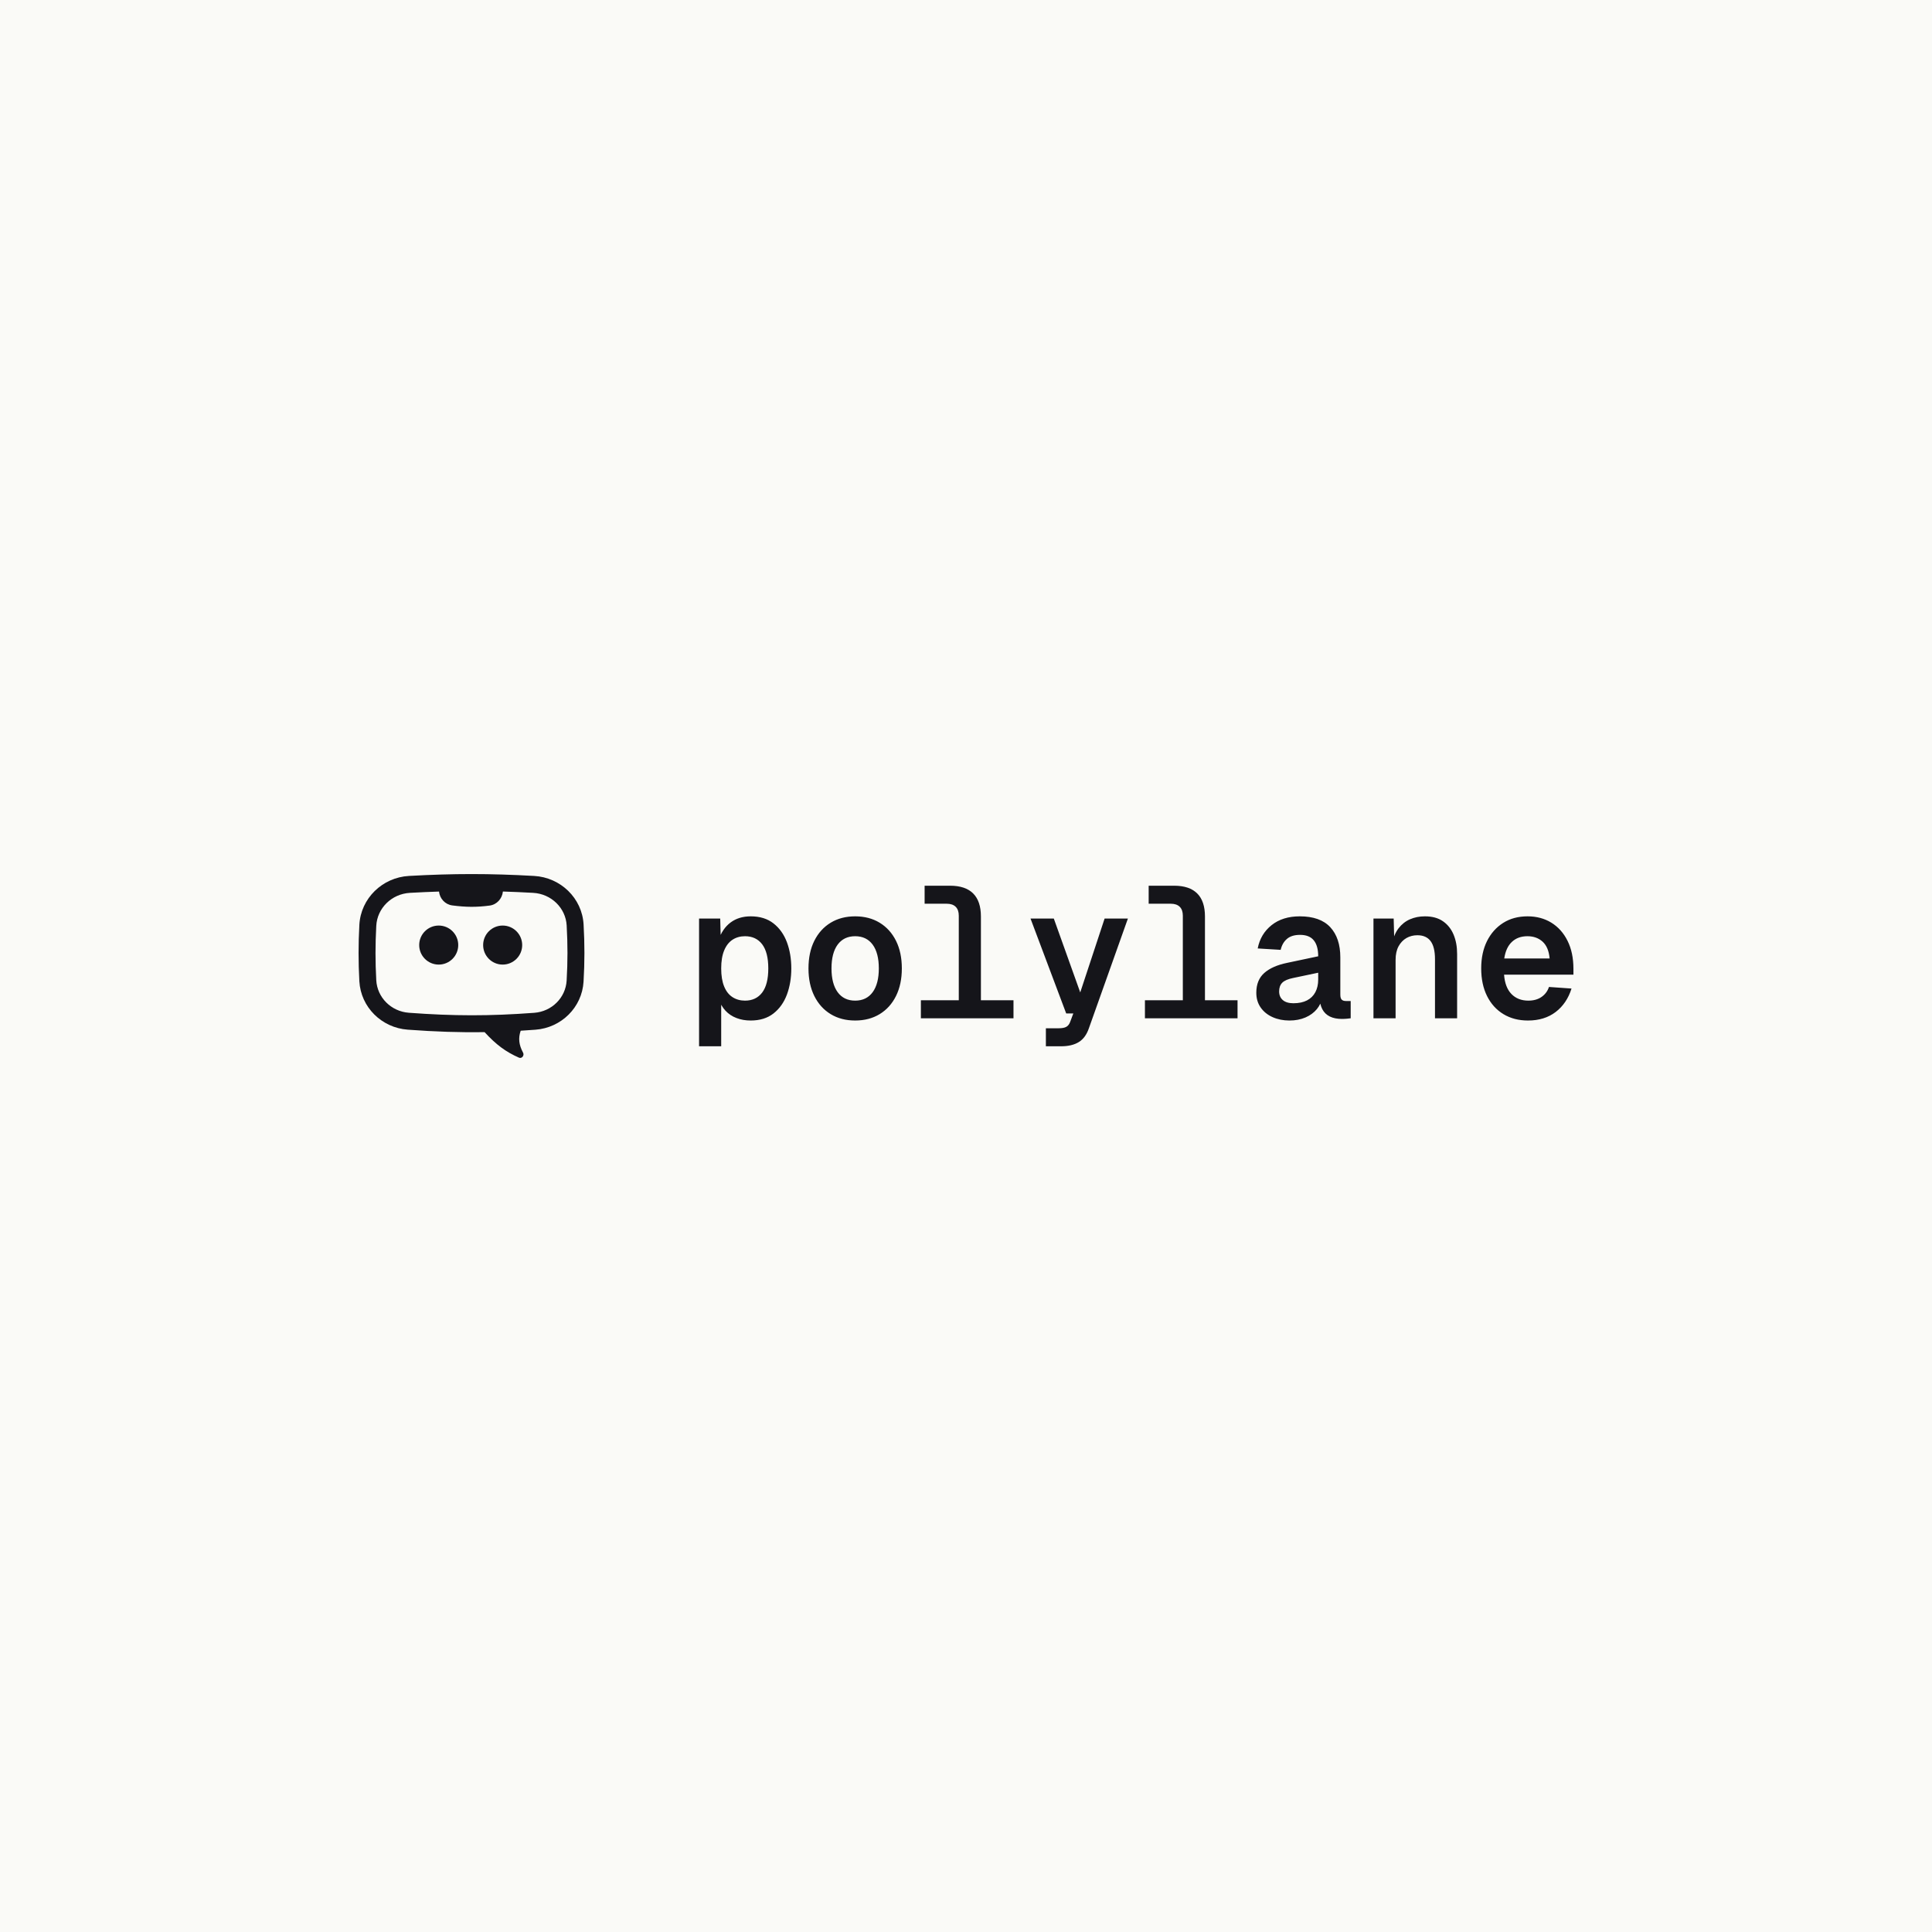
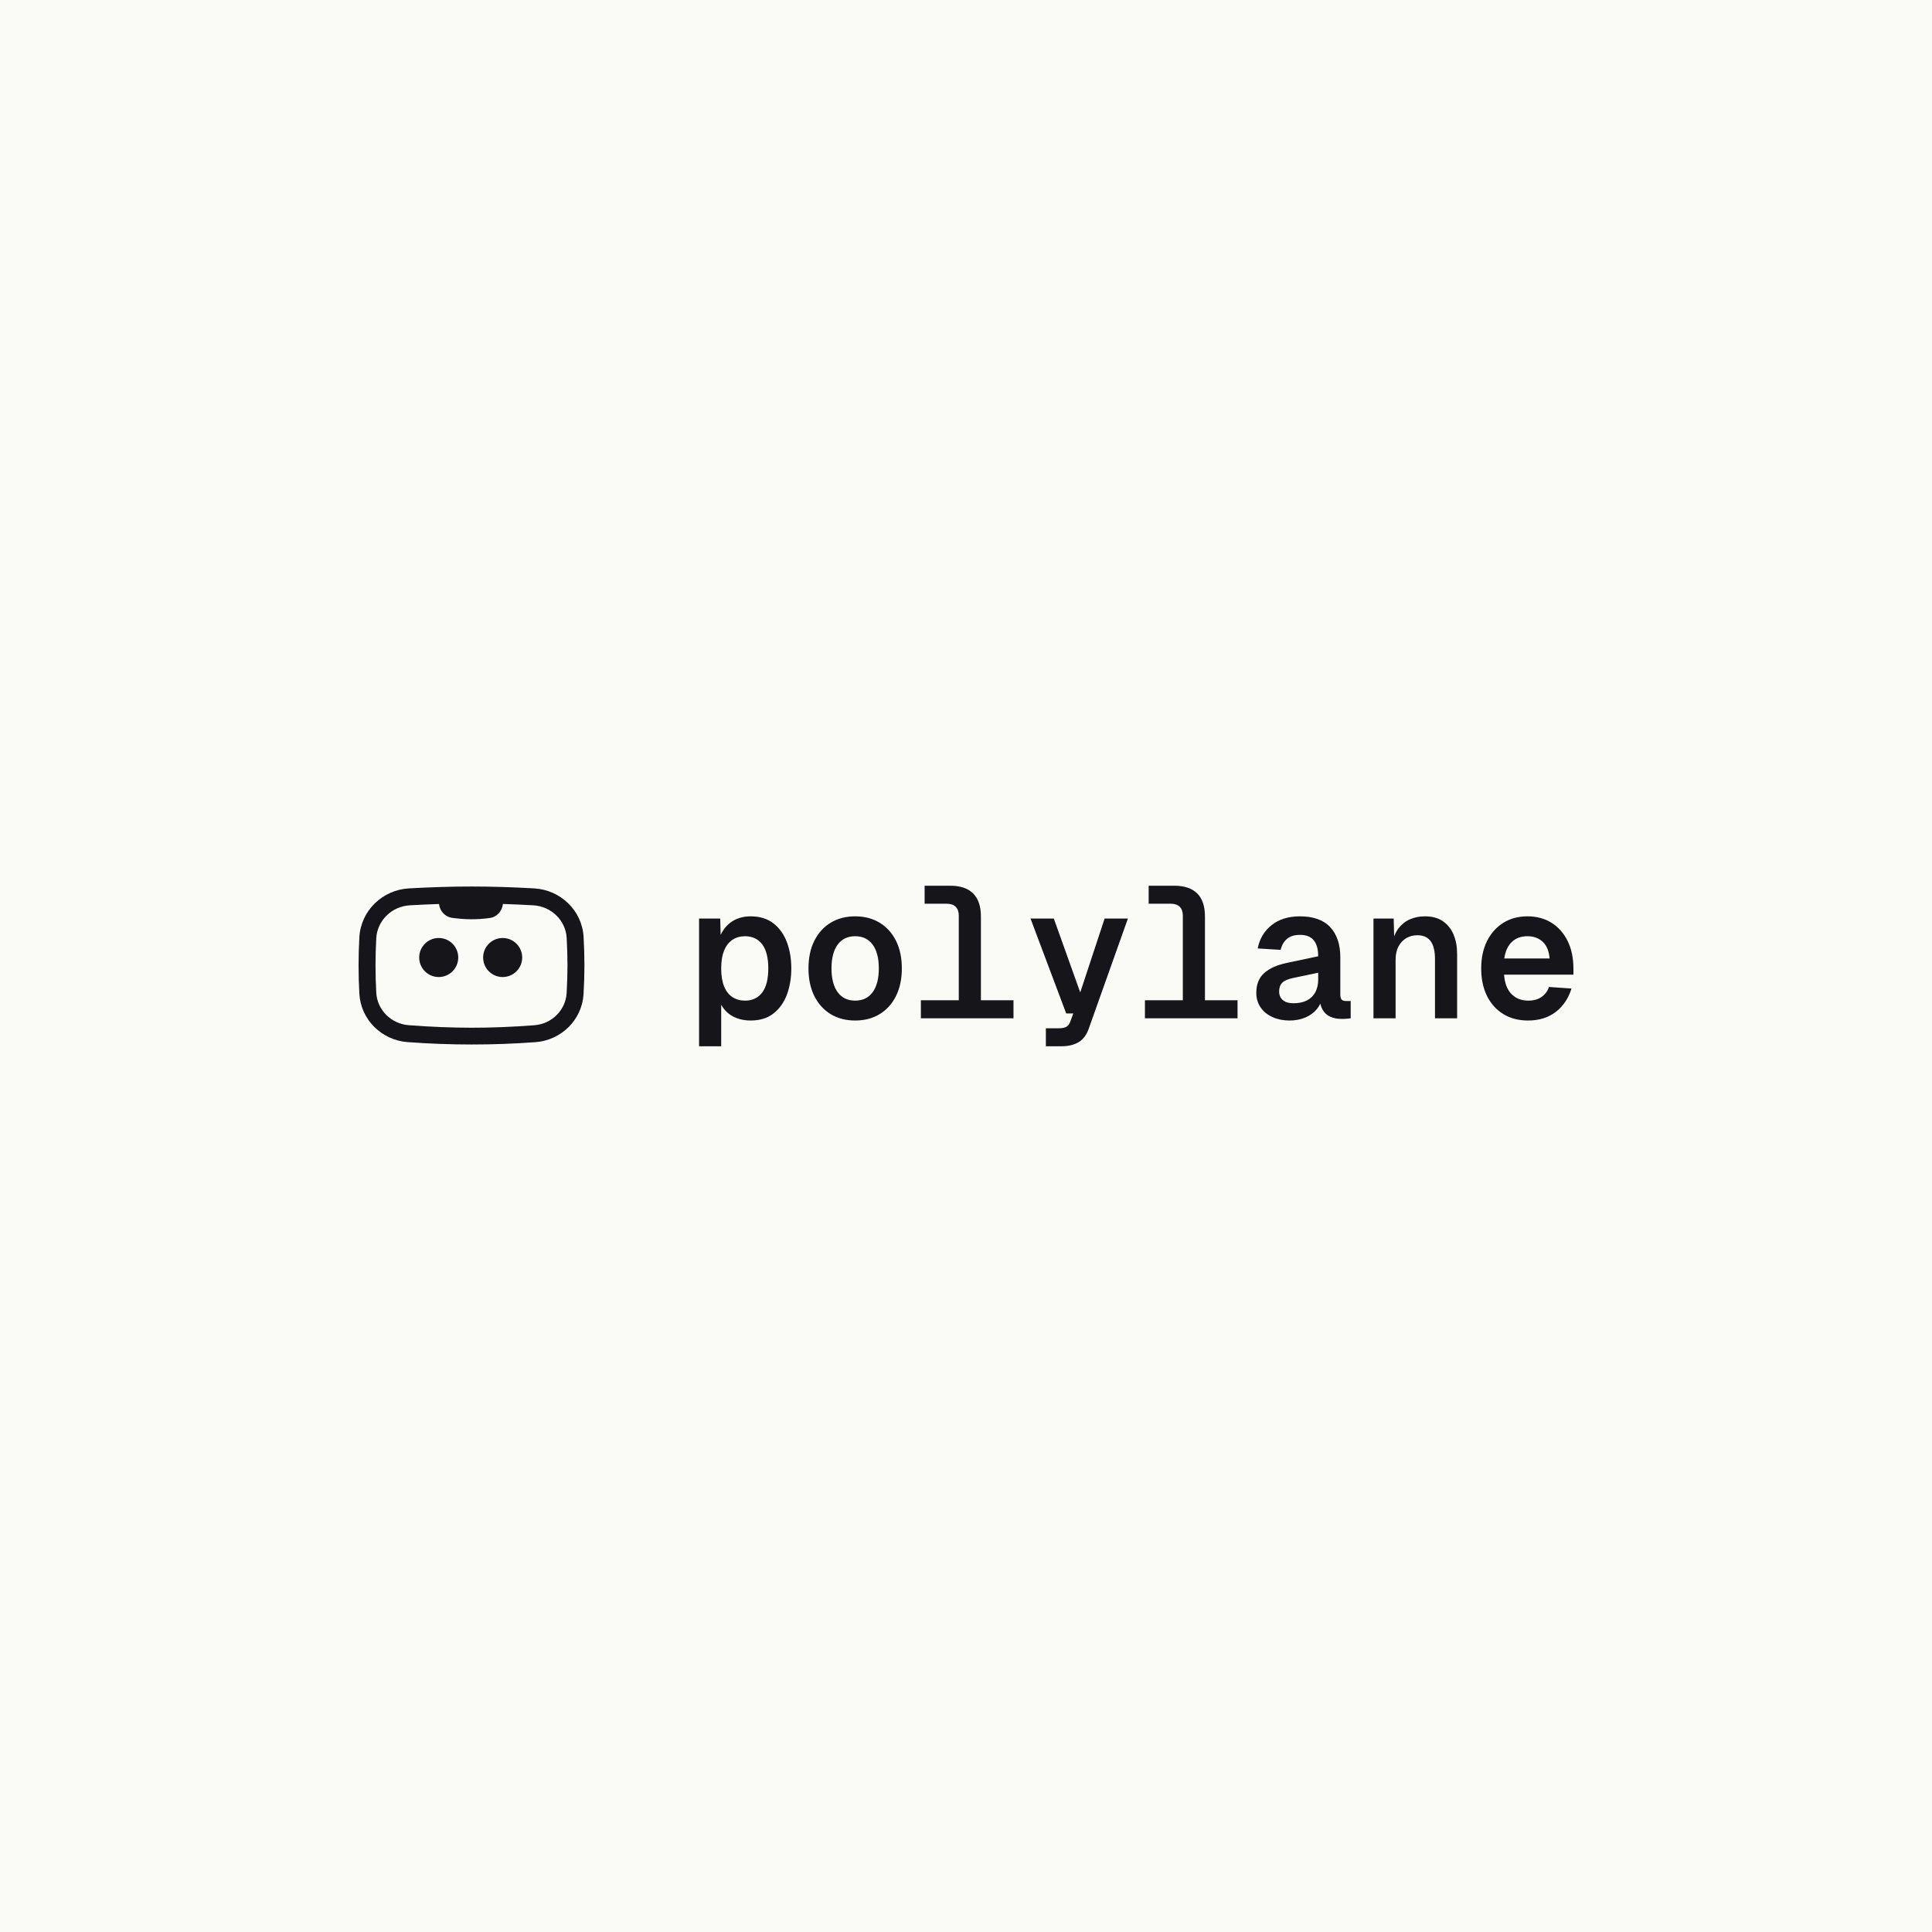
<svg xmlns="http://www.w3.org/2000/svg" width="512" height="512" viewBox="0 0 512 512" fill="none">
  <rect width="512" height="512" fill="#fafaf7" />
  <g transform="translate(76.635,207.163) scale(1.237)">
-     <g transform="translate(13.281,13.732) scale(0.072067) translate(-120,-120)">
-       <path fill="#15151a" fill-rule="evenodd" d="M381.142 255.979C353.262 256.882 324.664 258.165 294.739 259.828C240.319 262.852 197.432 305.379 194.635 357.744C191.659 413.446 191.596 463.816 194.618 519.68C197.379 570.729 238.619 612.379 291.522 616.294C424.628 626.144 531.099 626.37 664.216 616.432C716.652 612.517 757.575 571.322 760.527 520.692C763.828 464.081 763.824 413.076 760.619 356.673C757.677 304.896 715.104 262.861 661.009 259.838C629.813 258.094 600.063 256.769 571.071 255.861C568.898 277.025 553.17 294.761 531.729 297.623C492.693 302.833 460.623 302.444 420.534 297.184C399.233 294.389 383.392 276.96 381.142 255.979ZM291.944 209.528C212.897 213.921 148.553 276.001 144.329 355.057C141.26 412.512 141.192 464.688 144.314 522.401C148.496 599.706 210.597 660.82 287.804 666.534C369.848 672.605 442.16 675.087 516.559 673.853C551.603 711.938 579.891 732.555 618.741 749.748C627.403 753.581 635.458 743.223 630.988 734.873C618.661 711.839 616.267 692.195 623.929 669.646C638.33 668.78 652.985 667.788 667.966 666.669C744.641 660.945 806.343 600.383 810.819 523.625C814.234 465.063 814.229 412.124 810.915 353.815C806.453 275.298 742.341 213.928 663.821 209.539C531.36 202.135 424.263 202.176 291.944 209.528Z" />
+     <g transform="translate(13.281,16.399) scale(0.072067) translate(-120,-120)">
+       <path fill="#15151a" fill-rule="evenodd" d="M381.142 255.979C353.262 256.882 324.664 258.165 294.739 259.828C240.319 262.852 197.432 305.379 194.635 357.744C191.659 413.446 191.596 463.816 194.618 519.68C197.379 570.729 238.619 612.379 291.522 616.294C424.628 626.144 531.099 626.37 664.216 616.432C716.652 612.517 757.575 571.322 760.527 520.692C763.828 464.081 763.824 413.076 760.619 356.673C757.677 304.896 715.104 262.861 661.009 259.838C629.813 258.094 600.063 256.769 571.071 255.861C568.898 277.025 553.17 294.761 531.729 297.623C492.693 302.833 460.623 302.444 420.534 297.184C399.233 294.389 383.392 276.96 381.142 255.979ZM291.944 209.528C212.897 213.921 148.553 276.001 144.329 355.057C141.26 412.512 141.192 464.688 144.314 522.401C148.496 599.706 210.597 660.82 287.804 666.534C414.174 675.899 540.788 676.041 667.966 666.669C744.641 660.945 806.343 600.383 810.819 523.625C814.234 465.063 814.229 412.124 810.915 353.815C806.453 275.298 742.341 213.928 663.821 209.539C531.36 202.135 424.263 202.176 291.944 209.528Z" />
      <path fill="#15151a" d="M438.296 415.062C438.296 447.11 412.316 473.09 380.269 473.09C348.221 473.09 322.242 447.11 322.242 415.062C322.242 383.015 348.221 357.035 380.269 357.035C412.316 357.035 438.296 383.015 438.296 415.062Z" />
      <path fill="#15151a" d="M570.358 473.09C602.405 473.09 628.385 447.11 628.385 415.062C628.385 383.015 602.405 357.035 570.358 357.035C538.31 357.035 512.331 383.015 512.331 415.062C512.331 447.11 538.31 473.09 570.358 473.09Z" />
    </g>
    <path transform="translate(85.254,50.68)" d="M2.56 6V-21.36H7.09L7.22 -16.46L6.72 -16.7Q7.54 -19.2 9.31 -20.52Q11.08 -21.84 13.62 -21.84Q16.57 -21.84 18.5 -20.33Q20.43 -18.82 21.38 -16.29Q22.32 -13.76 22.32 -10.68Q22.32 -7.62 21.38 -5.08Q20.43 -2.54 18.5 -1.03Q16.57 0.48 13.62 0.48Q11.94 0.48 10.56 -0.06Q9.18 -0.59 8.22 -1.62Q7.26 -2.66 6.75 -4.16L7.3 -4.7V6ZM12.4 -3.78Q14.76 -3.78 16.08 -5.51Q17.39 -7.25 17.39 -10.68Q17.39 -14.11 16.08 -15.85Q14.76 -17.58 12.4 -17.58Q10.88 -17.58 9.73 -16.83Q8.58 -16.08 7.94 -14.54Q7.3 -13.01 7.3 -10.68Q7.3 -8.35 7.93 -6.82Q8.56 -5.28 9.72 -4.53Q10.88 -3.78 12.4 -3.78Z M36 0.48Q33 0.48 30.75 -0.89Q28.5 -2.26 27.25 -4.77Q26 -7.29 26 -10.67Q26 -14.1 27.25 -16.6Q28.5 -19.1 30.75 -20.47Q33 -21.84 36 -21.84Q39 -21.84 41.25 -20.47Q43.5 -19.1 44.75 -16.6Q46 -14.1 46 -10.68Q46 -7.29 44.75 -4.77Q43.5 -2.26 41.25 -0.89Q39 0.48 36 0.48ZM36 -3.78Q38.42 -3.78 39.75 -5.59Q41.07 -7.4 41.07 -10.69Q41.07 -13.98 39.75 -15.78Q38.42 -17.58 36 -17.58Q33.58 -17.58 32.25 -15.78Q30.93 -13.98 30.93 -10.69Q30.93 -7.4 32.25 -5.59Q33.58 -3.78 36 -3.78Z M58.2 -1.36V-21.98Q58.2 -23.22 57.54 -23.88Q56.87 -24.54 55.64 -24.54H50.88V-28.4H56.34Q59.62 -28.4 61.28 -26.74Q62.94 -25.08 62.94 -21.81V-1.36ZM50.08 0V-3.86H69.92V0Z M76.86 6V2.14H79.61Q80.68 2.14 81.24 1.83Q81.81 1.51 82.09 0.7L82.74 -1.04H81.21L73.57 -21.36H78.56L84.22 -5.54L89.44 -21.36H94.43L86.07 2.15Q85.36 4.21 83.9 5.1Q82.45 6 80.09 6Z M106.2 -1.36V-21.98Q106.2 -23.22 105.54 -23.88Q104.87 -24.54 103.64 -24.54H98.88V-28.4H104.34Q107.62 -28.4 109.28 -26.74Q110.94 -25.08 110.94 -21.81V-1.36ZM98.08 0V-3.86H117.92V0Z M129.04 0.48Q127.06 0.48 125.44 -0.24Q123.82 -0.96 122.88 -2.3Q121.94 -3.64 121.94 -5.47Q121.94 -8.19 123.64 -9.7Q125.34 -11.21 128.53 -11.87L135.2 -13.28Q135.2 -15.54 134.25 -16.7Q133.3 -17.87 131.31 -17.87Q129.5 -17.87 128.5 -17Q127.5 -16.14 127.16 -14.66L122.24 -14.96Q122.84 -18.06 125.21 -19.95Q127.58 -21.84 131.25 -21.84Q135.62 -21.84 137.78 -19.52Q139.94 -17.19 139.94 -13.04V-5.07Q139.94 -4.29 140.24 -3.99Q140.54 -3.7 141.12 -3.7H142.16V0Q141.92 0.04 141.38 0.09Q140.83 0.14 140.27 0.14Q138.75 0.14 137.69 -0.38Q136.63 -0.9 136.08 -1.95Q135.53 -3 135.47 -4.54H136.08Q135.86 -3.12 134.92 -1.97Q133.97 -0.82 132.46 -0.17Q130.94 0.48 129.04 0.48ZM129.89 -3.22Q131.62 -3.22 132.8 -3.83Q133.98 -4.44 134.59 -5.59Q135.2 -6.74 135.2 -8.3V-9.76L129.87 -8.64Q128.18 -8.3 127.5 -7.62Q126.83 -6.94 126.83 -5.76Q126.83 -4.57 127.63 -3.89Q128.42 -3.22 129.89 -3.22Z M147.04 0V-21.36H151.37L151.52 -15.66L151.02 -15.94Q151.41 -17.96 152.41 -19.27Q153.42 -20.58 154.87 -21.21Q156.33 -21.84 158.05 -21.84Q160.41 -21.84 161.92 -20.79Q163.44 -19.74 164.2 -17.93Q164.96 -16.12 164.96 -13.8V0H160.22V-12.66Q160.22 -15.26 159.29 -16.52Q158.35 -17.79 156.45 -17.79Q155.16 -17.79 154.1 -17.19Q153.05 -16.58 152.41 -15.41Q151.78 -14.24 151.78 -12.5V0Z M180.14 0.48Q177.14 0.48 174.88 -0.89Q172.62 -2.26 171.37 -4.77Q170.12 -7.29 170.12 -10.68Q170.12 -14.02 171.36 -16.53Q172.61 -19.03 174.84 -20.44Q177.06 -21.84 180.05 -21.84Q182.94 -21.84 185.15 -20.48Q187.37 -19.11 188.62 -16.59Q189.88 -14.07 189.88 -10.59V-9.35H175.02Q175.22 -6.62 176.6 -5.2Q177.98 -3.78 180.22 -3.78Q181.92 -3.78 183.06 -4.58Q184.2 -5.38 184.64 -6.71L189.47 -6.37Q188.47 -3.18 186.08 -1.35Q183.68 0.48 180.14 0.48ZM175.06 -12.81H184.78Q184.57 -15.23 183.28 -16.41Q181.99 -17.58 180.02 -17.58Q177.99 -17.58 176.7 -16.37Q175.41 -15.16 175.06 -12.81Z" fill="#15151a" />
  </g>
</svg>
